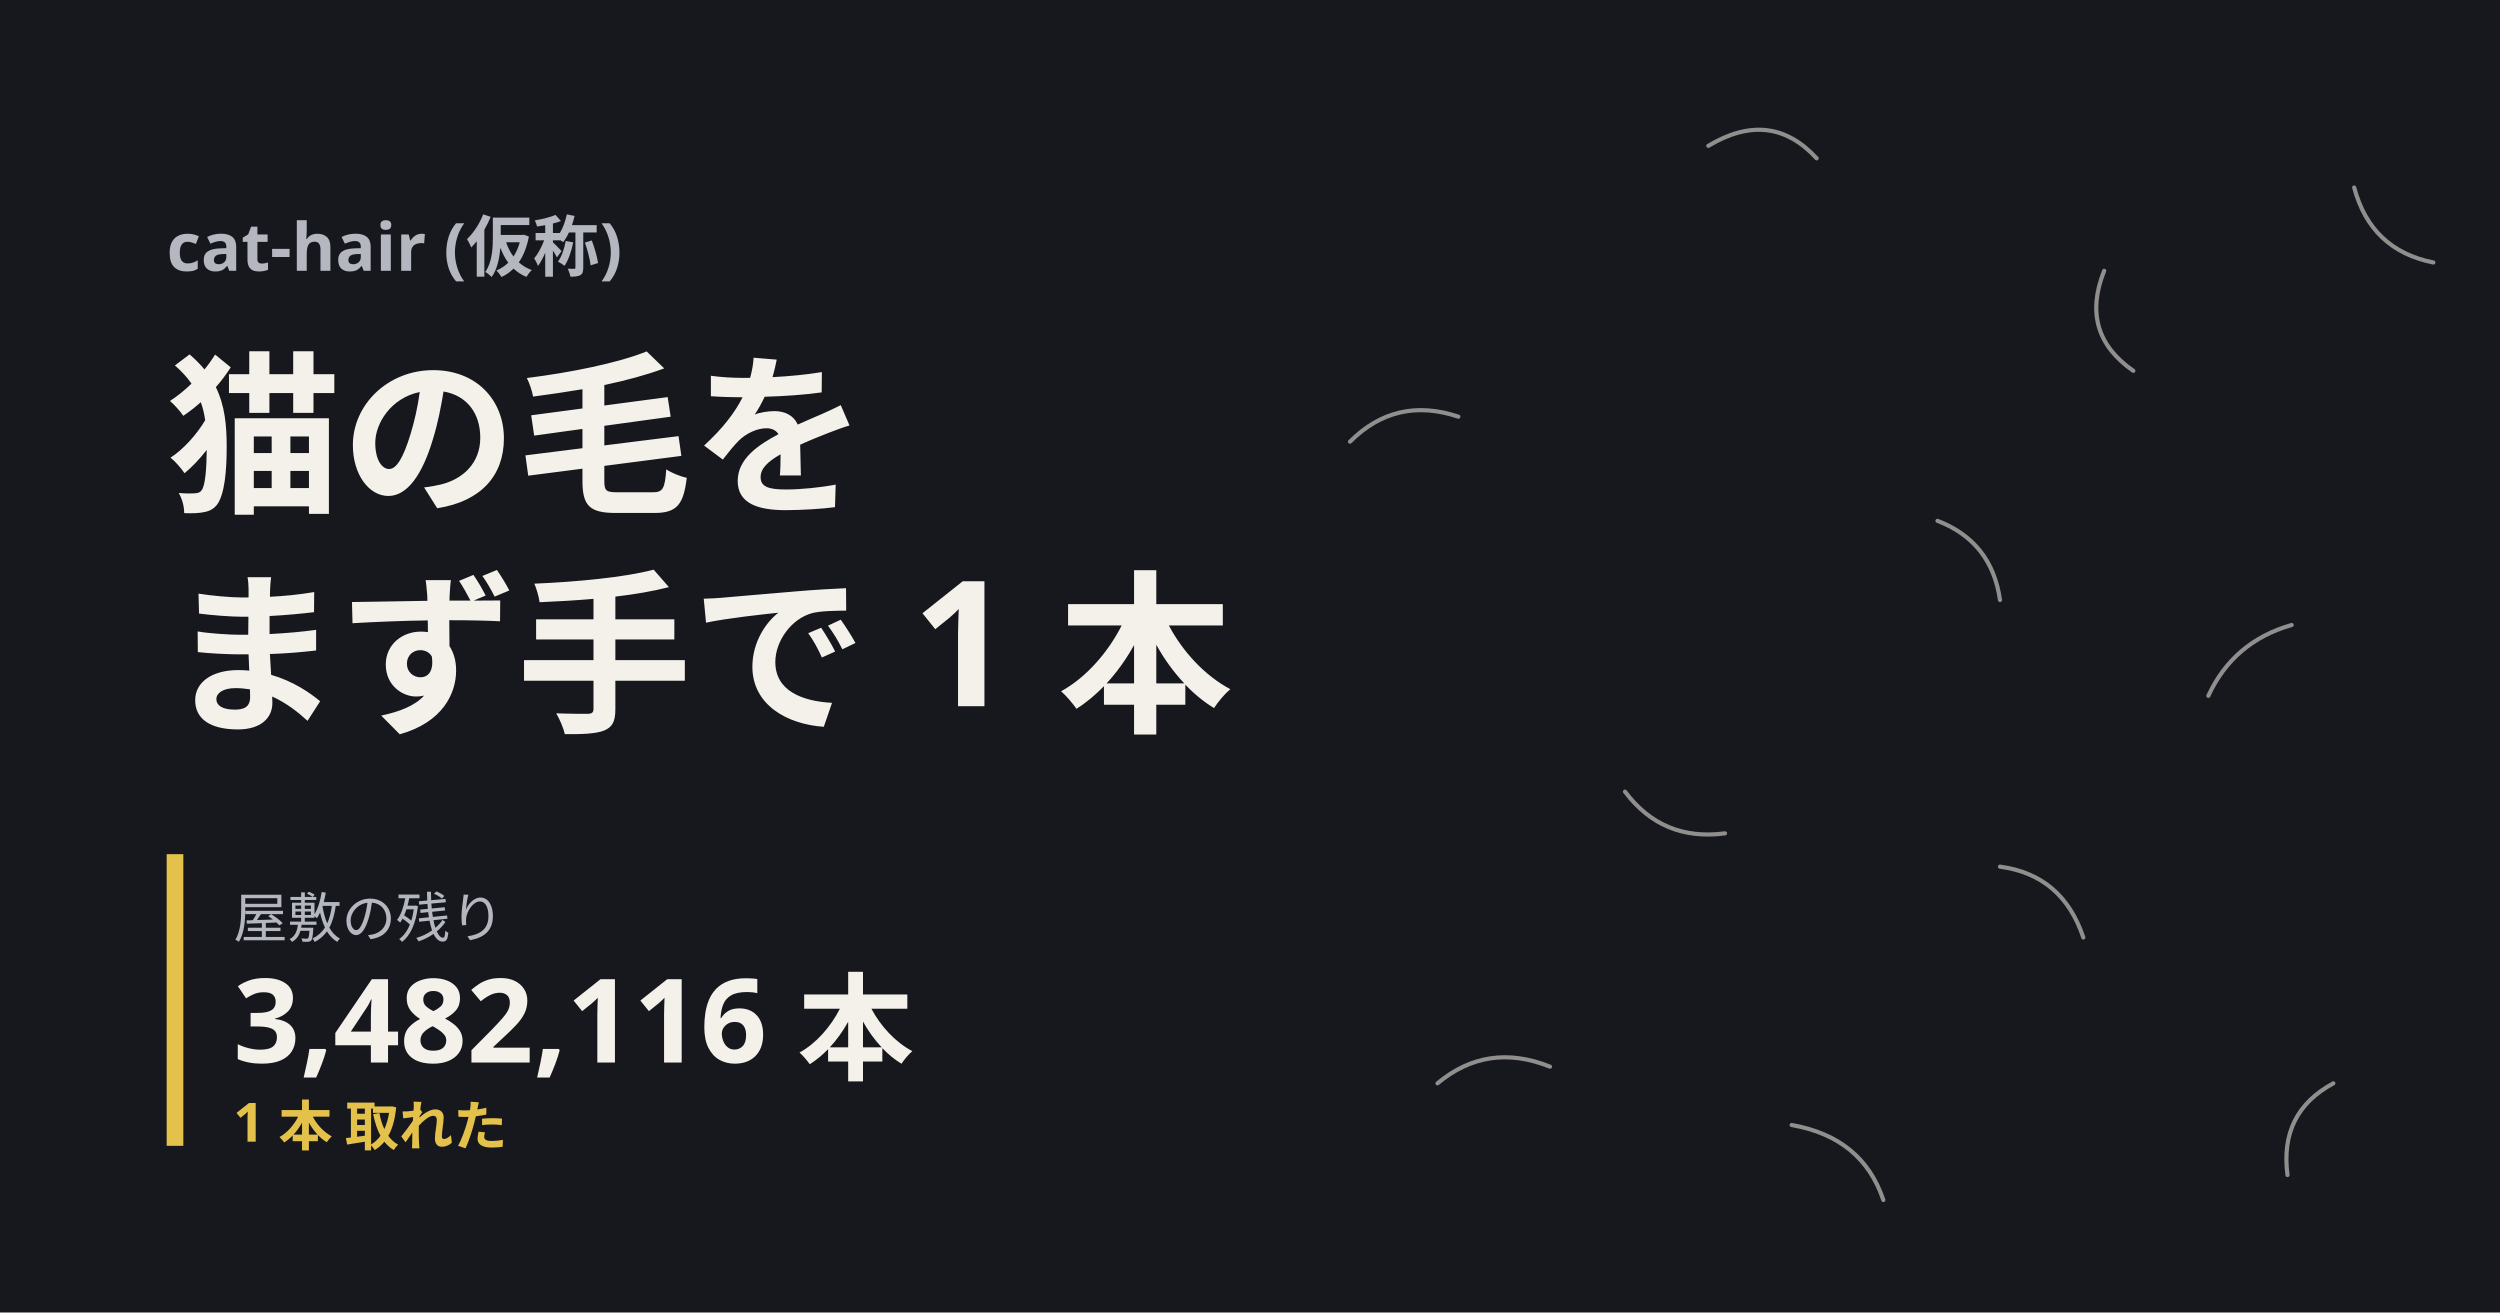
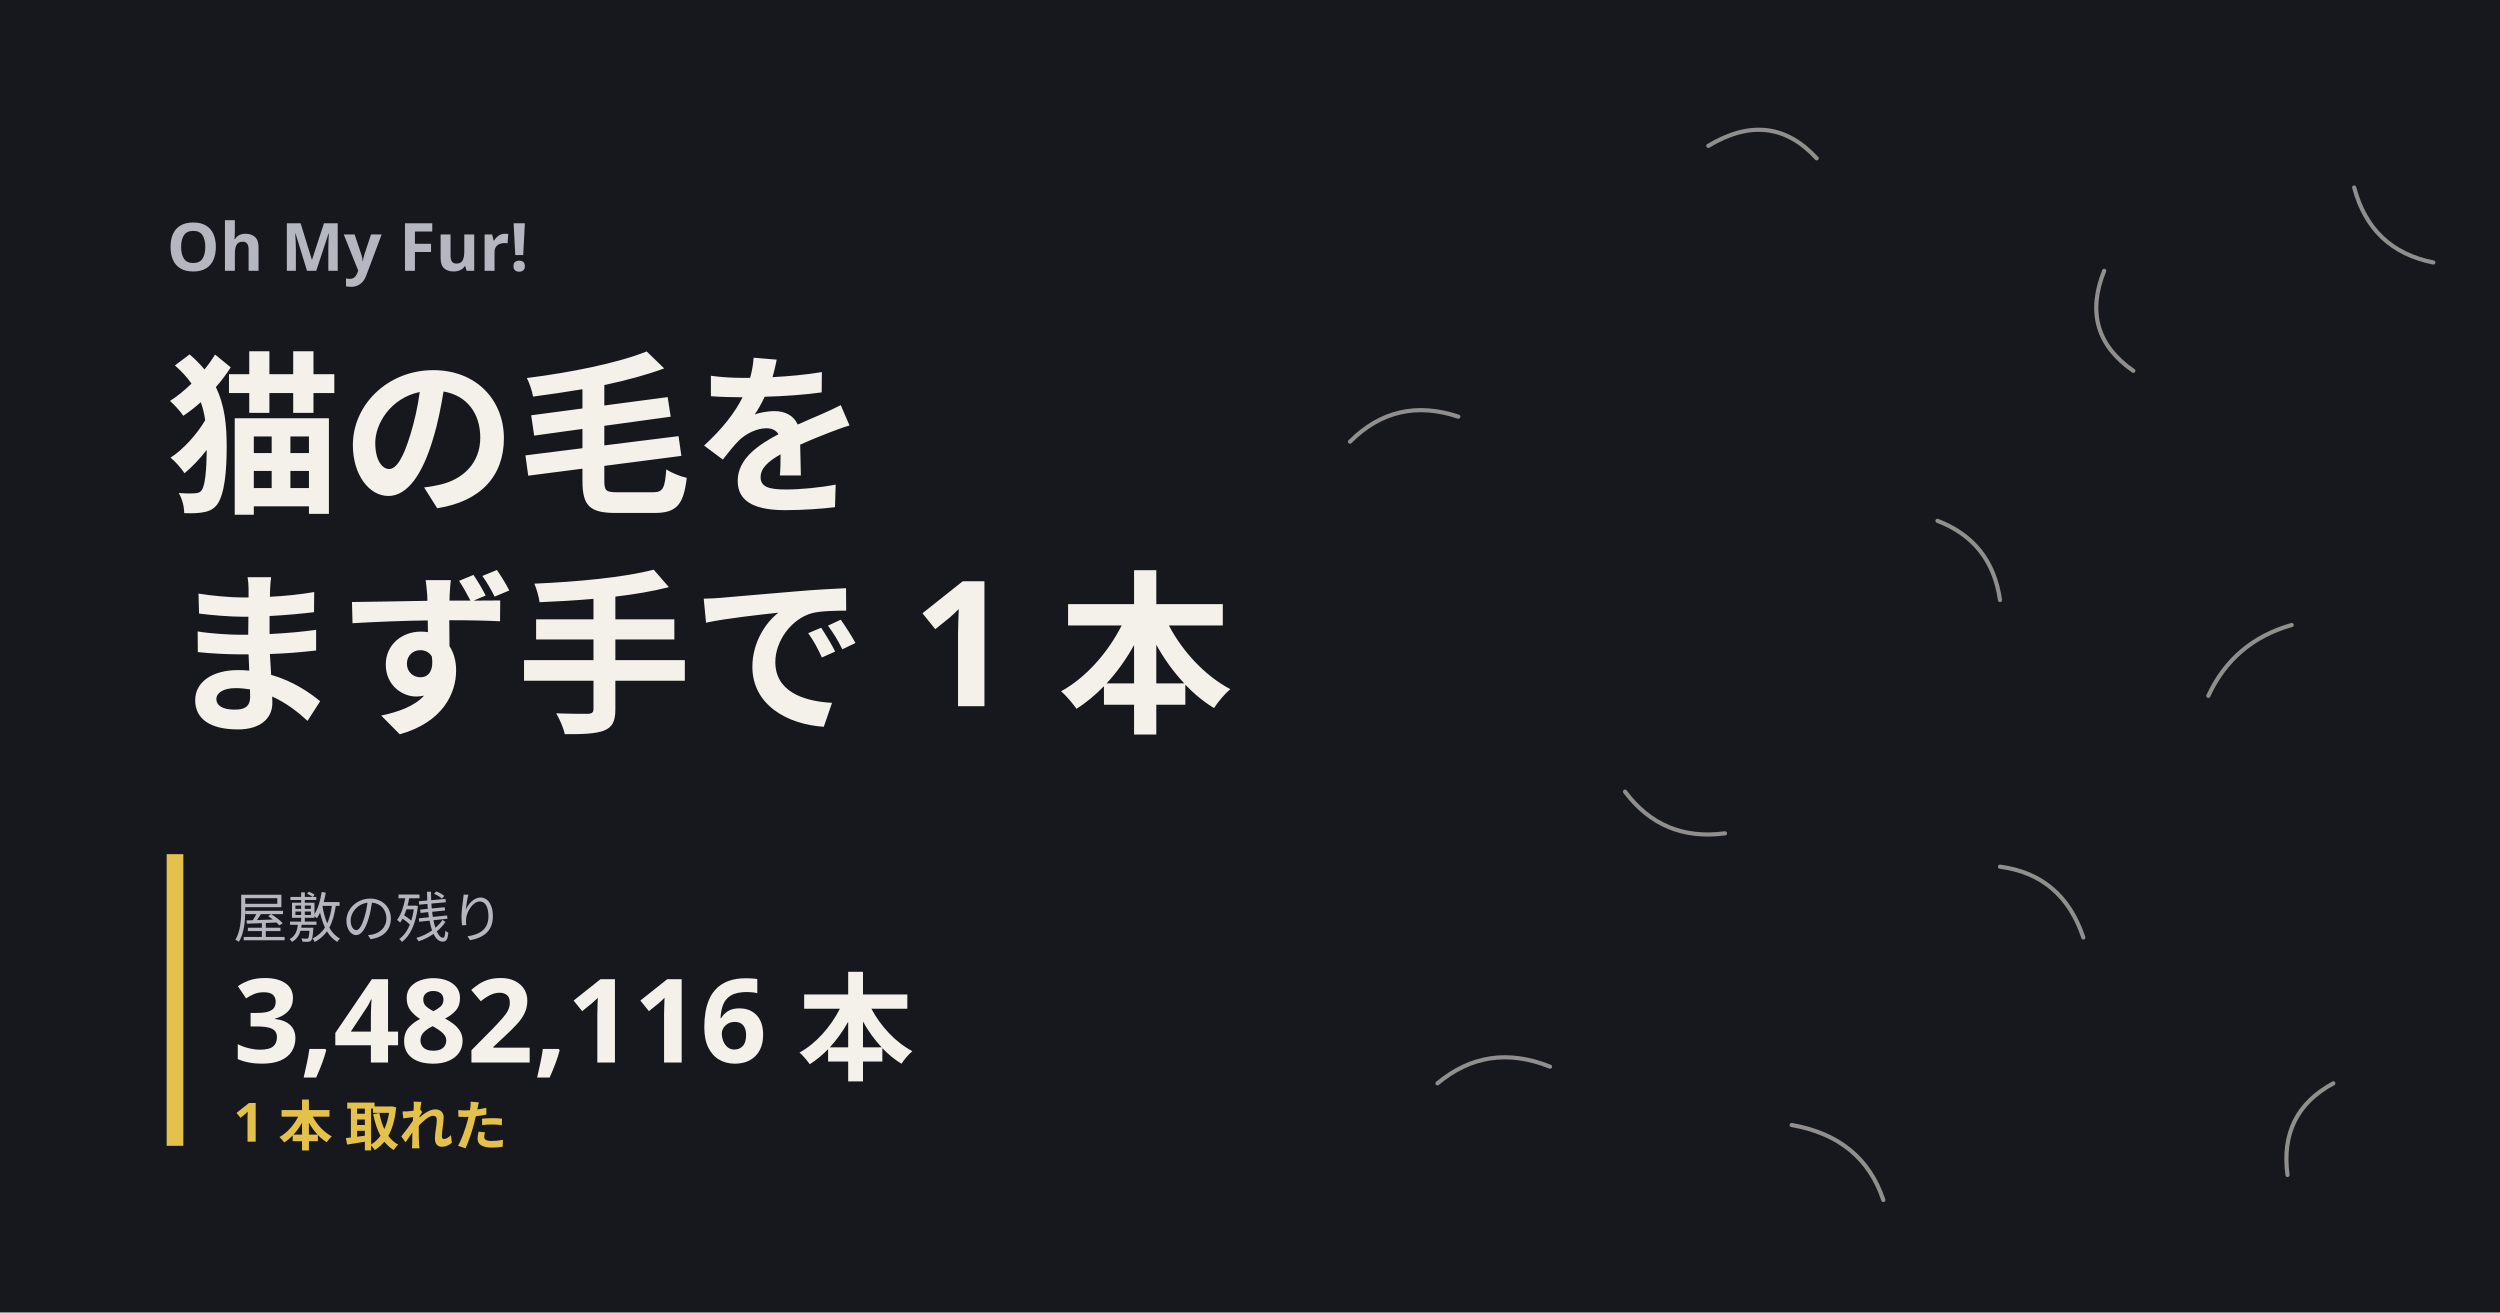
<svg xmlns="http://www.w3.org/2000/svg" width="1200" height="630" viewBox="0 0 1200 630">
  <rect width="1200" height="630" fill="#16181d" />
  <g fill="none" stroke="#f4f1ea" stroke-width="2" stroke-linecap="round" opacity="0.55">
    <path d="M820 70 q30 -18 52 6" />
    <path d="M1010 130 q-12 30 14 48" />
    <path d="M930 250 q26 10 30 38" />
    <path d="M1100 300 q-28 8 -40 34" />
    <path d="M780 380 q18 24 48 20" />
    <path d="M1000 450 q-10 -30 -40 -34" />
    <path d="M1120 520 q-26 14 -22 44" />
    <path d="M860 540 q34 6 44 36" />
    <path d="M700 200 q-30 -10 -52 12" />
    <path d="M1130 90 q8 30 38 36" />
    <path d="M690 520 q24 -20 54 -8" />
  </g>
-   <text x="80" y="130" font-family="Hiragino Sans, Noto Sans JP, sans-serif" font-size="32" font-weight="700" fill="#b4b7bf">cat-hair (仮称)</text>
+   <text x="80" y="130" font-family="Hiragino Sans, Noto Sans JP, sans-serif" font-size="32" font-weight="700" fill="#b4b7bf">Oh My Fur!</text>
  <text x="80" y="240" font-family="Hiragino Sans, Noto Sans JP, sans-serif" font-size="84" font-weight="700" fill="#f4f1ea">猫の毛を</text>
  <text x="80" y="345" font-family="Hiragino Sans, Noto Sans JP, sans-serif" font-size="84" font-weight="700" fill="#f4f1ea">まず手で 1 本</text>
  <rect x="80" y="410" width="8" height="140" fill="#e3c14b" />
  <text x="112" y="450" font-family="Hiragino Sans, Noto Sans JP, sans-serif" font-size="26" fill="#b4b7bf">屋敷の残り</text>
  <text x="112" y="510" font-family="Hiragino Sans, Noto Sans JP, sans-serif" font-size="56" font-weight="700" fill="#f4f1ea">3,482,116 本</text>
  <text x="112" y="548" font-family="Hiragino Sans, Noto Sans JP, sans-serif" font-size="26" font-weight="700" fill="#e3c14b">1 本 取れた</text>
</svg>
